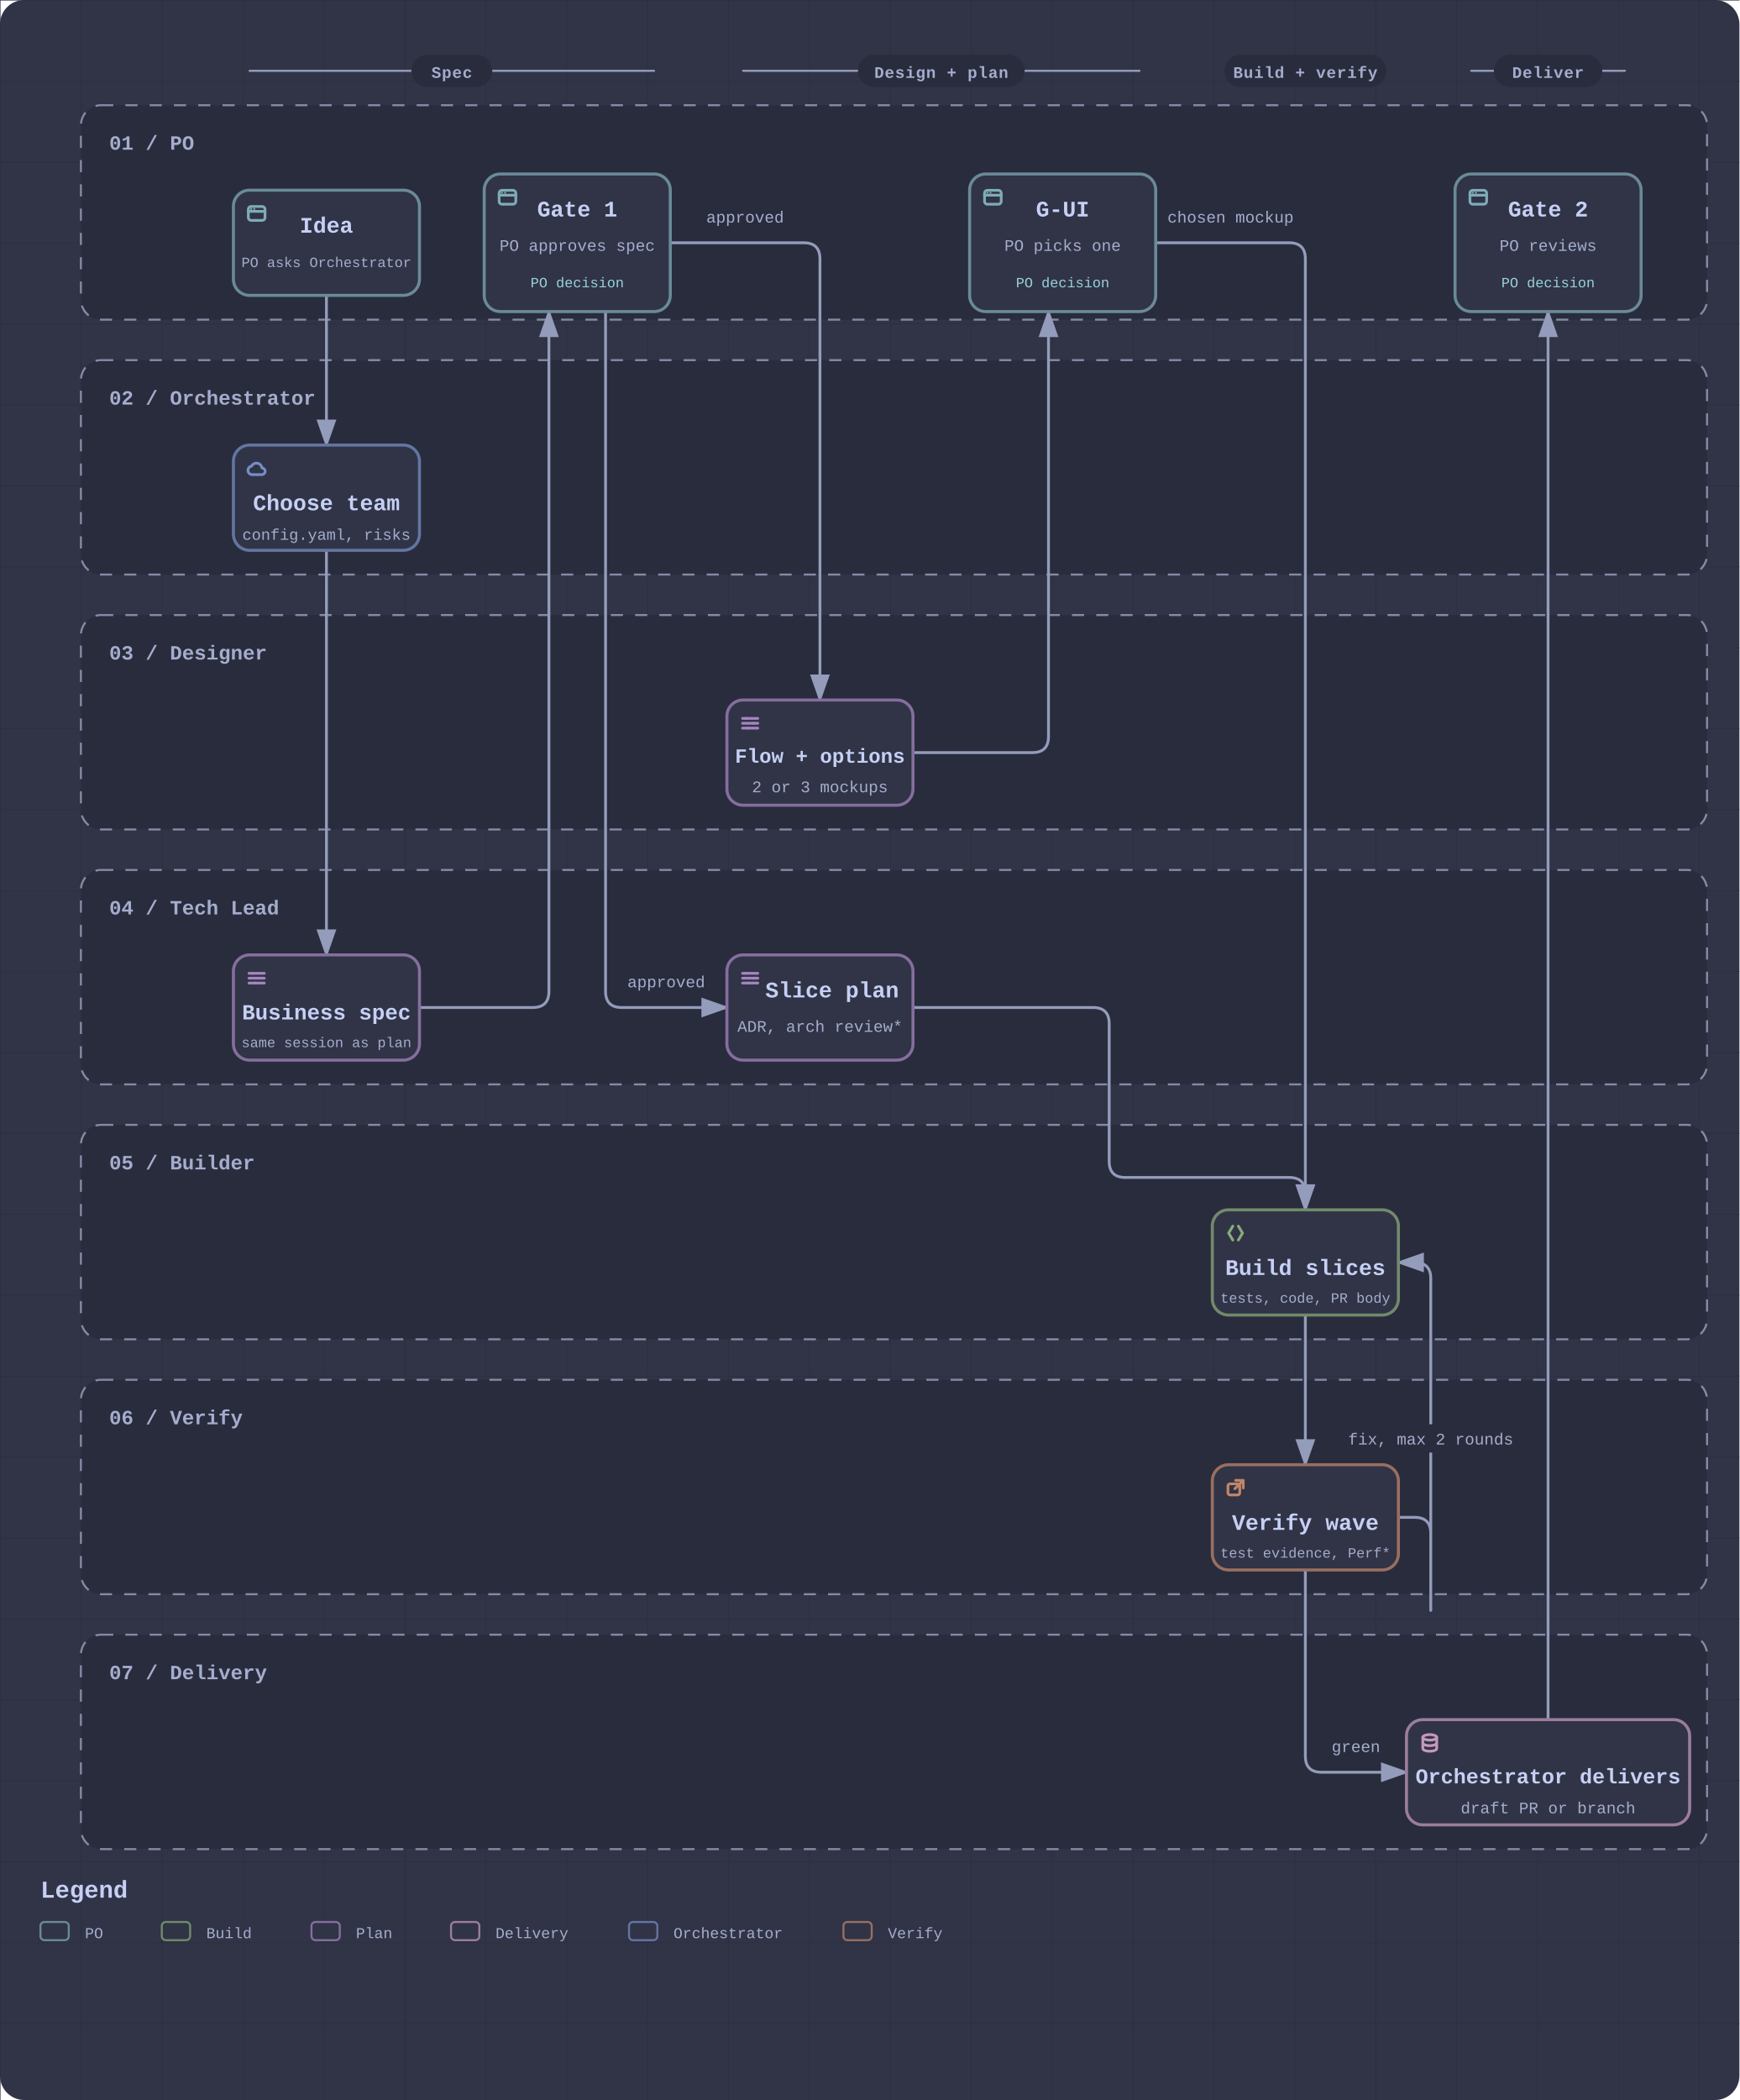
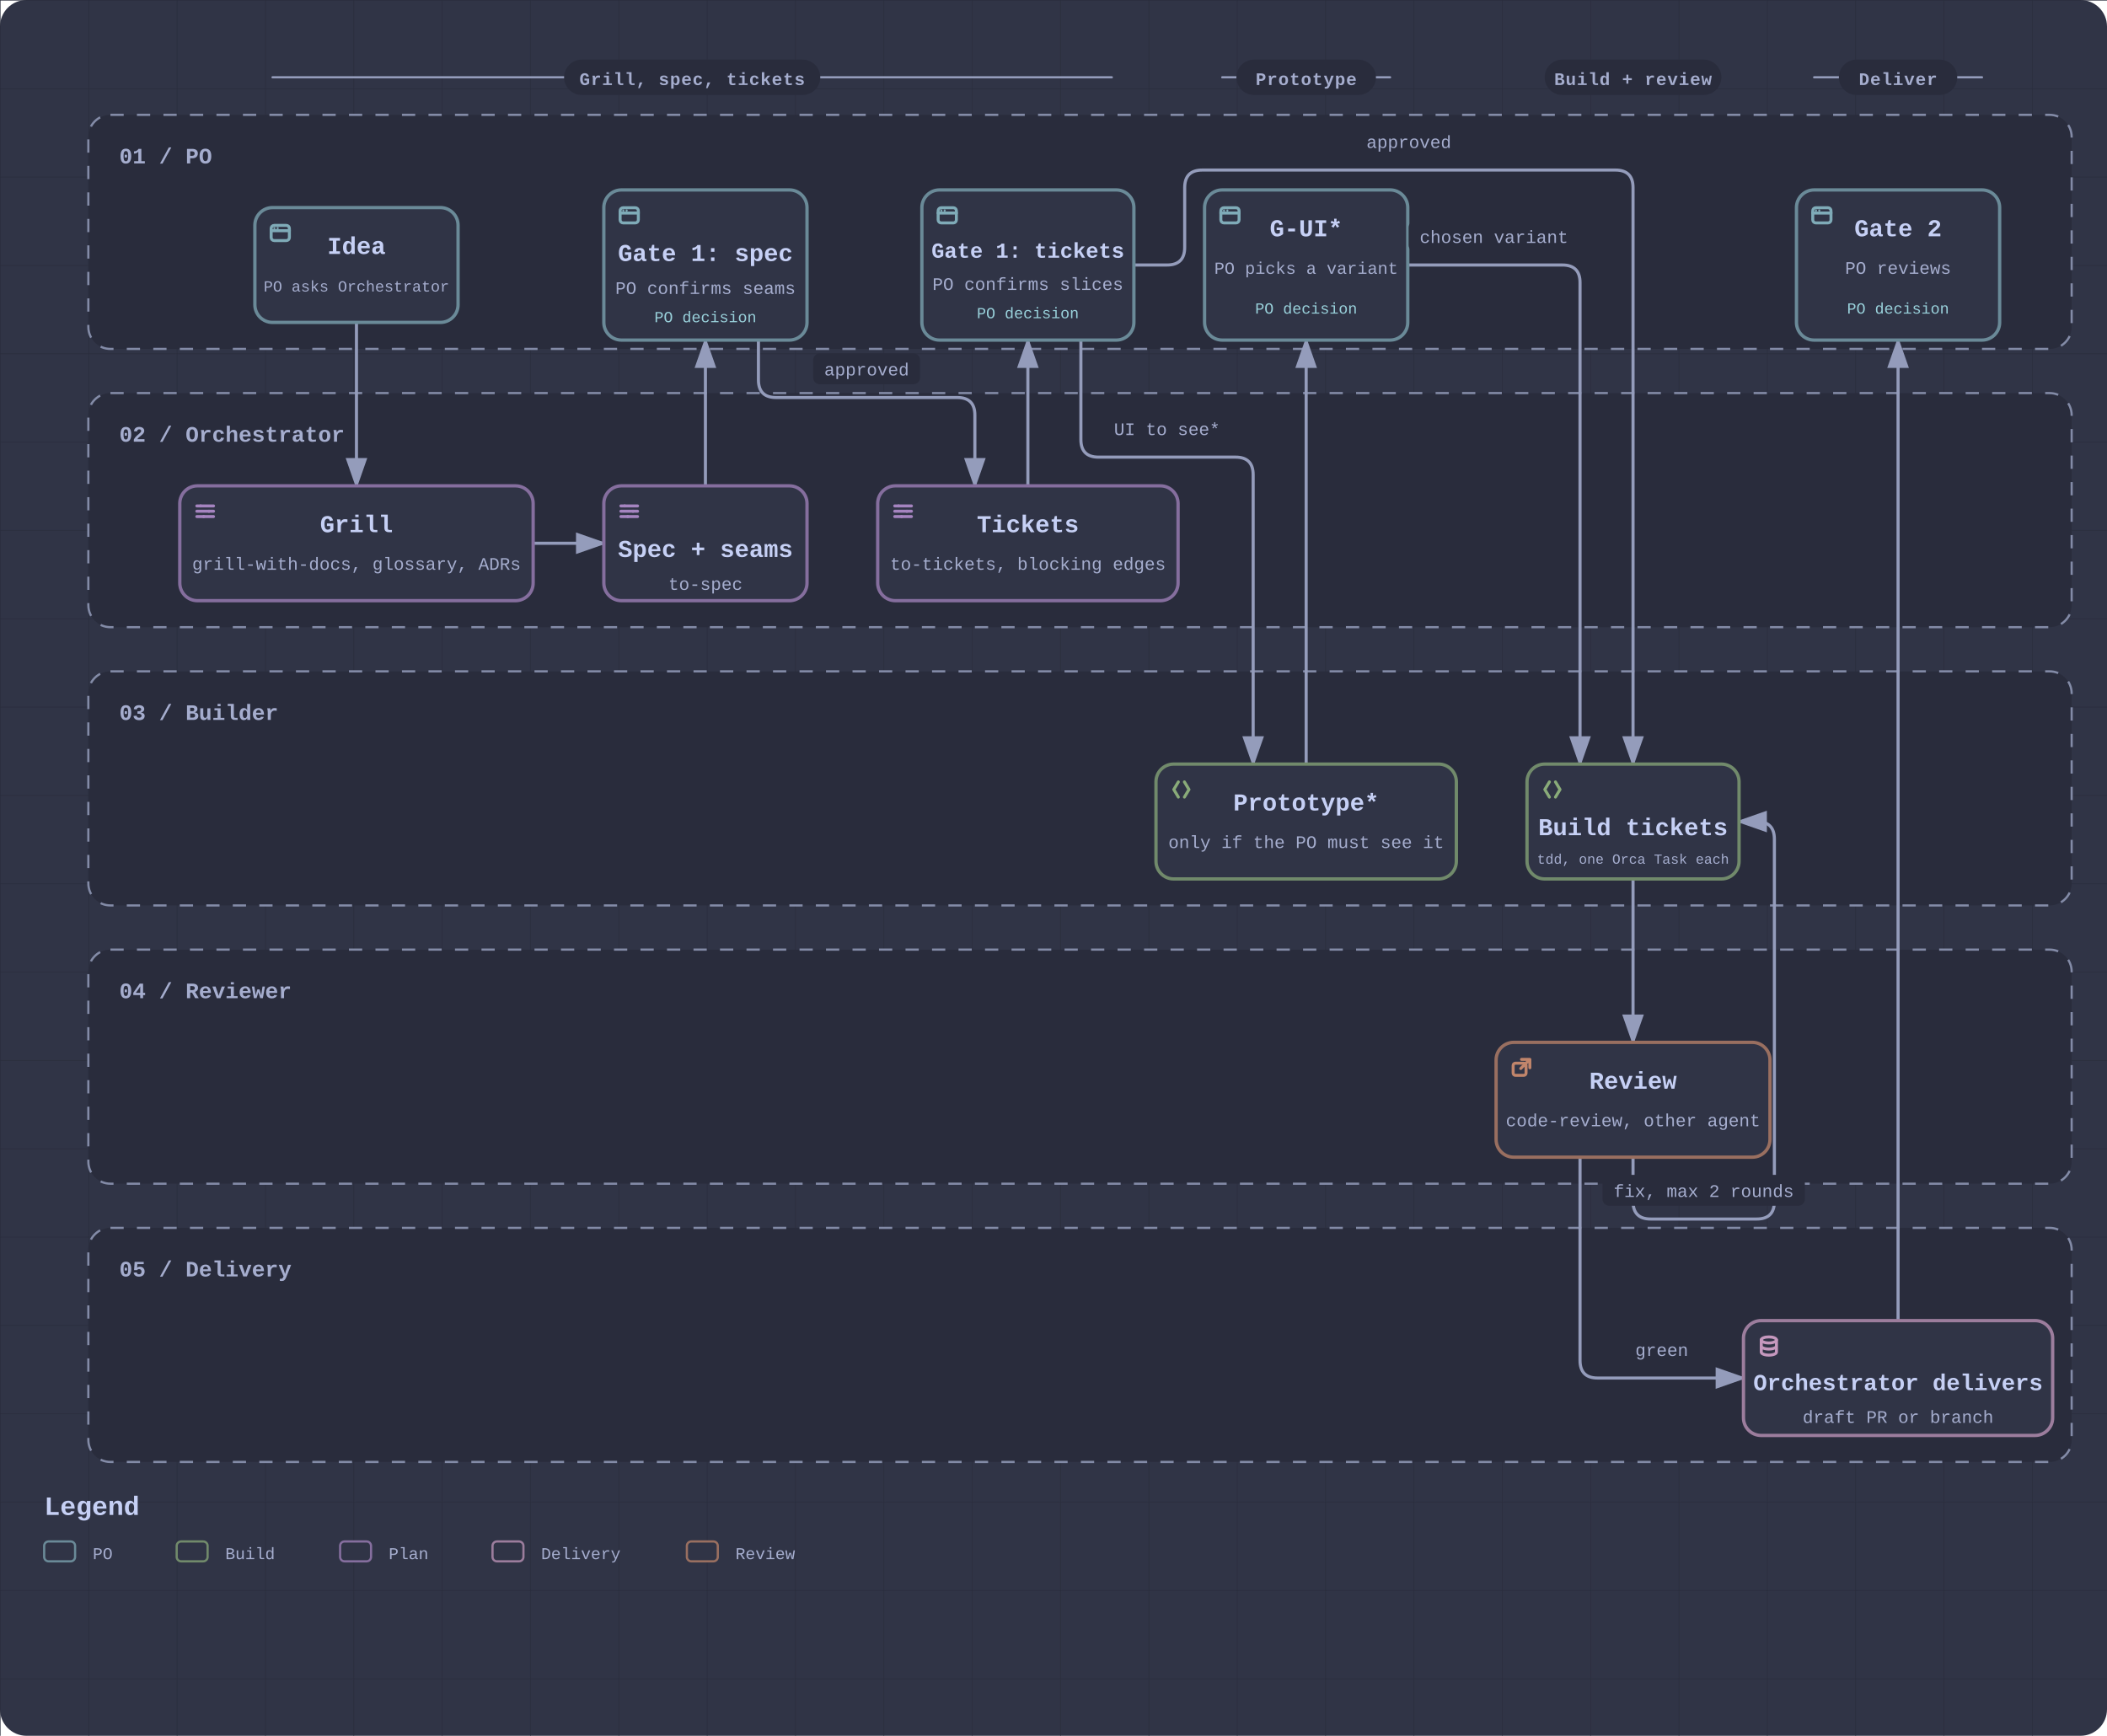
- <svg xmlns="http://www.w3.org/2000/svg" viewBox="0 0 860 1038" role="img" lang="en" aria-labelledby="dev-flow-archify-diagram-title dev-flow-archify-diagram-description" width="860" height="1038">
+ <svg xmlns="http://www.w3.org/2000/svg" viewBox="0 0 954 786" role="img" lang="en" aria-labelledby="dev-flow-archify-diagram-title dev-flow-archify-diagram-description" width="954" height="786">
  <style>
{ display: block; max-width: 100%; overflow-x: auto; overflow-y: hidden; }
svg { display: block; width: 100%; height: auto; max-width: none; margin: 0; background: none; font-family: ui-monospace, "SF Mono", Menlo, Consolas, "Liberation Mono", monospace; overflow: visible; }
.c-grid { stroke: #292c3c; fill: none; }
.c-mask { fill: #292c3c; stroke: none; }
.c-frontend { fill: #303446; stroke: #99d1db; }
.c-backend { fill: #303446; stroke: #a6d189; }
.c-database { fill: #303446; stroke: #f4b8e4; }
- .c-cloud { fill: #303446; stroke: #8caaee; }
.c-messagebus { fill: #303446; stroke: #ca9ee6; }
.c-external { fill: #303446; stroke: #ef9f76; }
.t-primary { fill: #c6d0f5; }
.t-muted { fill: #a5adce; }
.t-frontend { fill: #99d1db; }
svg .semantic-sigil { fill: none; stroke: currentColor; stroke-width: 1.35; stroke-linecap: round; stroke-linejoin: round; opacity: 0.76; }
svg .semantic-sigil &gt; * { vector-effect: non-scaling-stroke; }
svg .semantic-sigil .sigil-fill { fill: currentColor; stroke: none; }
svg .s-frontend { color: #99d1db; }
svg .s-backend { color: #a6d189; }
svg .s-database { color: #f4b8e4; }
- svg .s-cloud { color: #8caaee; }
svg .s-messagebus { color: #ca9ee6; }
svg .s-external { color: #ef9f76; }
.a-default { stroke: #949cbb; fill: none; }
.m-default { fill: #949cbb; }
.m-emphasis { fill: #babbf1; }
.m-security { fill: #8caaee; }
.m-dashed { fill: #f4b8e4; }
.c-lane { fill: #292c3c; stroke: #838ba7; stroke-dasharray: 6,6; }
rect.c-frontend { stroke: #6a8a98; }
rect.c-backend { stroke: #718a6b; }
rect.c-database { stroke: #9c7d9d; }
rect.c-messagebus { stroke: #856e9e; }
rect.c-external { stroke: #996f60; }
- rect.c-cloud { stroke: #6375a2; }
.m-dashed { fill: #ca9ee6; }
.m-emphasis { fill: #c6d0f5; }
</style>
-   <rect x="0" y="0" width="860" height="1038" rx="12" fill="#303446" />
+   <rect x="0" y="0" width="954" height="786" rx="12" fill="#303446" />
  <defs>
    <marker id="dev-flow-arrowhead" markerWidth="10" markerHeight="7" refX="9" refY="3.5" orient="auto">
      <polygon points="0 0, 10 3.5, 0 7" class="m-default" />
    </marker>
    <marker id="dev-flow-arrowhead-emphasis" markerWidth="10" markerHeight="7" refX="9" refY="3.5" orient="auto">
      <polygon points="0 0, 10 3.5, 0 7" class="m-emphasis" />
    </marker>
    <marker id="dev-flow-arrowhead-security" markerWidth="10" markerHeight="7" refX="9" refY="3.5" orient="auto">
      <polygon points="0 0, 10 3.5, 0 7" class="m-security" />
    </marker>
    <marker id="dev-flow-arrowhead-dashed" markerWidth="10" markerHeight="7" refX="9" refY="3.5" orient="auto">
      <polygon points="0 0, 10 3.5, 0 7" class="m-dashed" />
    </marker>
    <pattern id="dev-flow-grid" width="40" height="40" patternUnits="userSpaceOnUse">
      <path d="M 40 0 L 0 0 0 40" class="c-grid" stroke-width="0.5" />
    </pattern>
  </defs>
  <rect width="100%" height="100%" fill="url(#dev-flow-grid)" />
-   <rect x="40" y="52" width="804" height="106" rx="10" class="c-lane" stroke-width="1" />
+   <rect x="40" y="52" width="898" height="106" rx="10" class="c-lane" stroke-width="1" />
  <text x="54" y="74" class="t-muted" font-size="10" font-weight="600">01 / PO</text>
-   <rect x="40" y="178" width="804" height="106" rx="10" class="c-lane" stroke-width="1" />
+   <rect x="40" y="178" width="898" height="106" rx="10" class="c-lane" stroke-width="1" />
  <text x="54" y="200" class="t-muted" font-size="10" font-weight="600">02 / Orchestrator</text>
-   <rect x="40" y="304" width="804" height="106" rx="10" class="c-lane" stroke-width="1" />
-   <text x="54" y="326" class="t-muted" font-size="10" font-weight="600">03 / Designer</text>
-   <rect x="40" y="430" width="804" height="106" rx="10" class="c-lane" stroke-width="1" />
-   <text x="54" y="452" class="t-muted" font-size="10" font-weight="600">04 / Tech Lead</text>
-   <rect x="40" y="556" width="804" height="106" rx="10" class="c-lane" stroke-width="1" />
-   <text x="54" y="578" class="t-muted" font-size="10" font-weight="600">05 / Builder</text>
-   <rect x="40" y="682" width="804" height="106" rx="10" class="c-lane" stroke-width="1" />
-   <text x="54" y="704" class="t-muted" font-size="10" font-weight="600">06 / Verify</text>
-   <rect x="40" y="808" width="804" height="106" rx="10" class="c-lane" stroke-width="1" />
-   <text x="54" y="830" class="t-muted" font-size="10" font-weight="600">07 / Delivery</text>
-   <path d="M 123.4 35 H 323.4" class="a-default phase-rule" stroke-width="1" stroke-linecap="round" fill="none" />
-   <rect x="203.4" y="27" width="40" height="16" rx="8" class="c-mask phase-chip" />
-   <text x="223.4" y="38.5" class="t-muted" font-size="8" font-weight="600" text-anchor="middle" letter-spacing=".04em">Spec</text>
-   <path d="M 367.4 35 H 563.4" class="a-default phase-rule" stroke-width="1" stroke-linecap="round" fill="none" />
-   <rect x="424.2" y="27" width="82.4" height="16" rx="8" class="c-mask phase-chip" />
-   <text x="465.4" y="38.5" class="t-muted" font-size="8" font-weight="600" text-anchor="middle" letter-spacing=".04em">Design + plan</text>
-   <path d="M 607.4 35 H 683.4" class="a-default phase-rule" stroke-width="1" stroke-linecap="round" fill="none" />
-   <rect x="605.4" y="27" width="80" height="16" rx="8" class="c-mask phase-chip" />
-   <text x="645.4" y="38.5" class="t-muted" font-size="8" font-weight="600" text-anchor="middle" letter-spacing=".04em">Build + verify</text>
-   <path d="M 727.4 35 H 803.4" class="a-default phase-rule" stroke-width="1" stroke-linecap="round" fill="none" />
-   <rect x="738.6" y="27" width="53.6" height="16" rx="8" class="c-mask phase-chip" />
-   <text x="765.4" y="38.5" class="t-muted" font-size="8" font-weight="600" text-anchor="middle" letter-spacing=".04em">Deliver</text>
+   <rect x="40" y="304" width="898" height="106" rx="10" class="c-lane" stroke-width="1" />
+   <text x="54" y="326" class="t-muted" font-size="10" font-weight="600">03 / Builder</text>
+   <rect x="40" y="430" width="898" height="106" rx="10" class="c-lane" stroke-width="1" />
+   <text x="54" y="452" class="t-muted" font-size="10" font-weight="600">04 / Reviewer</text>
+   <rect x="40" y="556" width="898" height="106" rx="10" class="c-lane" stroke-width="1" />
+   <text x="54" y="578" class="t-muted" font-size="10" font-weight="600">05 / Delivery</text>
+   <path d="M 123.4 35 H 503.4" class="a-default phase-rule" stroke-width="1" stroke-linecap="round" fill="none" />
+   <rect x="255.4" y="27" width="116" height="16" rx="8" class="c-mask phase-chip" />
+   <text x="313.4" y="38.5" class="t-muted" font-size="8" font-weight="600" text-anchor="middle" letter-spacing=".04em">Grill, spec, tickets</text>
+   <path d="M 553.4 35 H 629.4" class="a-default phase-rule" stroke-width="1" stroke-linecap="round" fill="none" />
+   <rect x="559.8" y="27" width="63.2" height="16" rx="8" class="c-mask phase-chip" />
+   <text x="591.4" y="38.5" class="t-muted" font-size="8" font-weight="600" text-anchor="middle" letter-spacing=".04em">Prototype</text>
+   <path d="M 701.4 35 H 777.4" class="a-default phase-rule" stroke-width="1" stroke-linecap="round" fill="none" />
+   <rect x="699.4" y="27" width="80" height="16" rx="8" class="c-mask phase-chip" />
+   <text x="739.4" y="38.5" class="t-muted" font-size="8" font-weight="600" text-anchor="middle" letter-spacing=".04em">Build + review</text>
+   <path d="M 821.4 35 H 897.4" class="a-default phase-rule" stroke-width="1" stroke-linecap="round" fill="none" />
+   <rect x="832.6" y="27" width="53.6" height="16" rx="8" class="c-mask phase-chip" />
+   <text x="859.4" y="38.5" class="t-muted" font-size="8" font-weight="600" text-anchor="middle" letter-spacing=".04em">Deliver</text>
  <path d="M 161.4 146 L 161.4 220" class="a-default" style="--step: 0" stroke-width="1.4" marker-end="url(#dev-flow-arrowhead)" />
-   <path d="M 645.4 650 L 645.4 724" class="a-default" style="--step: 5" stroke-width="1.4" marker-end="url(#dev-flow-arrowhead)" />
-   <path d="M 765.4 850 L 765.4 154" class="a-default" style="--step: 7" stroke-width="1.4" marker-end="url(#dev-flow-arrowhead)" />
-   <path d="M 161.4 272 L 161.4 472" class="a-default" style="--step: 1" stroke-width="1.4" marker-end="url(#dev-flow-arrowhead)" />
-   <path d="M 691.4 750 L 699.4 750 Q 707.4 750 707.4 758 L 707.4 796 Q 707.4 804 707.4 796 L 707.4 632 Q 707.4 624 699.4 624 L 691.4 624" class="a-default" style="--step: 12" stroke-width="1.4" marker-end="url(#dev-flow-arrowhead)" />
-   <path d="M 331.4 120 L 397.4 120 Q 405.4 120 405.4 128 L 405.4 346" class="a-default" style="--step: 12" stroke-width="1.4" marker-end="url(#dev-flow-arrowhead)" />
-   <path d="M 299.4 154 L 299.4 490 Q 299.4 498 307.4 498 L 359.4 498" class="a-default" style="--step: 3" stroke-width="1.4" marker-end="url(#dev-flow-arrowhead)" />
-   <path d="M 571.4 120 L 637.4 120 Q 645.4 120 645.4 128 L 645.4 598" class="a-default" style="--step: 12" stroke-width="1.4" marker-end="url(#dev-flow-arrowhead)" />
-   <path d="M 451.4 372 L 510.4 372 Q 518.4 372 518.4 364 L 518.4 154" class="a-default" style="--step: 12" stroke-width="1.4" marker-end="url(#dev-flow-arrowhead)" />
-   <path d="M 451.4 498 L 540.4 498 Q 548.4 498 548.4 506 L 548.4 574 Q 548.4 582 556.4 582 L 637.4 582 Q 645.4 582 645.4 590 L 645.4 598" class="a-default" style="--step: 4" stroke-width="1.4" marker-end="url(#dev-flow-arrowhead)" />
-   <path d="M 207.4 498 L 263.4 498 Q 271.4 498 271.4 490 L 271.4 154" class="a-default" style="--step: 2" stroke-width="1.4" marker-end="url(#dev-flow-arrowhead)" />
-   <path d="M 645.4 776 L 645.4 868 Q 645.4 876 653.4 876 L 695.4 876" class="a-default" style="--step: 6" stroke-width="1.4" marker-end="url(#dev-flow-arrowhead)" />
+   <path d="M 739.4 398 L 739.4 472" class="a-default" style="--step: 6" stroke-width="1.4" marker-end="url(#dev-flow-arrowhead)" />
+   <path d="M 859.4 598 L 859.4 154" class="a-default" style="--step: 8" stroke-width="1.4" marker-end="url(#dev-flow-arrowhead)" />
+   <path d="M 739.4 524 L 739.4 544 Q 739.4 552 747.4 552 L 795.4 552 Q 803.4 552 803.4 544 L 803.4 380 Q 803.4 372 795.4 372 L 787.4 372" class="a-default" style="--step: 12" stroke-width="1.4" marker-end="url(#dev-flow-arrowhead)" />
+   <path d="M 513.4 120 L 528.4 120 Q 536.4 120 536.4 112 L 536.4 85 Q 536.4 77 544.4 77 L 731.4 77 Q 739.4 77 739.4 85 L 739.4 346" class="a-default" style="--step: 5" stroke-width="1.4" marker-end="url(#dev-flow-arrowhead)" />
+   <path d="M 489.4 154 L 489.4 199 Q 489.4 207 497.4 207 L 559.4 207 Q 567.4 207 567.4 215 L 567.4 346" class="a-default" style="--step: 12" stroke-width="1.4" marker-end="url(#dev-flow-arrowhead)" />
+   <path d="M 343.4 154 L 343.4 172 Q 343.4 180 351.4 180 L 433.4 180 Q 441.4 180 441.4 188 L 441.4 220" class="a-default" style="--step: 3" stroke-width="1.4" marker-end="url(#dev-flow-arrowhead)" />
+   <path d="M 241.4 246 L 273.4 246" class="a-default" style="--step: 1" stroke-width="1.4" marker-end="url(#dev-flow-arrowhead)" />
+   <path d="M 637.4 120 L 707.4 120 Q 715.4 120 715.4 128 L 715.4 346" class="a-default" style="--step: 12" stroke-width="1.4" marker-end="url(#dev-flow-arrowhead)" />
+   <path d="M 591.4 346 L 591.4 154" class="a-default" style="--step: 12" stroke-width="1.4" marker-end="url(#dev-flow-arrowhead)" />
+   <path d="M 319.4 220 L 319.4 154" class="a-default" style="--step: 2" stroke-width="1.4" marker-end="url(#dev-flow-arrowhead)" />
+   <path d="M 465.4 220 L 465.4 154" class="a-default" style="--step: 4" stroke-width="1.4" marker-end="url(#dev-flow-arrowhead)" />
+   <path d="M 715.4 524 L 715.4 616 Q 715.4 624 723.4 624 L 789.4 624" class="a-default" style="--step: 7" stroke-width="1.4" marker-end="url(#dev-flow-arrowhead)" />
  <g id="dev-flow-node-idea">
    <rect x="115.4" y="94" width="92" height="52" rx="8" class="c-mask" />
    <rect x="115.4" y="94" width="92" height="52" rx="8" class="c-frontend" style="--step: 0" stroke-width="1.5" />
    <g aria-hidden="true" class="semantic-sigil s-frontend" transform="translate(121.4 100) scale(0.6875)">
      <rect x="2" y="3" width="12" height="10" rx="2" />
      <path d="M2 6.5h12" />
      <circle cx="4.1" cy="4.8" r=".7" class="sigil-fill" />
      <circle cx="6.3" cy="4.8" r=".7" class="sigil-fill" />
    </g>
    <text x="161.4" y="115" class="t-primary" font-size="11" font-weight="600" text-anchor="middle">Idea</text>
    <text x="161.4" y="132" class="t-muted" font-size="7" text-anchor="middle">PO asks Orchestrator</text>
  </g>
-   <g id="dev-flow-node-gate1">
-     <rect x="239.4" y="86" width="92" height="68" rx="8" class="c-mask" />
-     <rect x="239.4" y="86" width="92" height="68" rx="8" class="c-frontend" style="--step: 3" stroke-width="1.5" />
-     <g aria-hidden="true" class="semantic-sigil s-frontend" transform="translate(245.4 92) scale(0.6875)">
-       <rect x="2" y="3" width="12" height="10" rx="2" />
-       <path d="M2 6.5h12" />
-       <circle cx="4.1" cy="4.8" r=".7" class="sigil-fill" />
-       <circle cx="6.3" cy="4.8" r=".7" class="sigil-fill" />
-     </g>
-     <text x="285.4" y="107" class="t-primary" font-size="11" font-weight="600" text-anchor="middle">Gate 1</text>
-     <text x="285.4" y="124" class="t-muted" font-size="8" text-anchor="middle">PO approves spec</text>
-     <text x="285.4" y="142" class="t-frontend" font-size="7" text-anchor="middle">PO decision</text>
+   <g id="dev-flow-node-gate1a">
+     <rect x="273.4" y="86" width="92" height="68" rx="8" class="c-mask" />
+     <rect x="273.4" y="86" width="92" height="68" rx="8" class="c-frontend" style="--step: 3" stroke-width="1.5" />
+     <g aria-hidden="true" class="semantic-sigil s-frontend" transform="translate(279.4 92) scale(0.6875)">
+       <rect x="2" y="3" width="12" height="10" rx="2" />
+       <path d="M2 6.5h12" />
+       <circle cx="4.1" cy="4.8" r=".7" class="sigil-fill" />
+       <circle cx="6.3" cy="4.8" r=".7" class="sigil-fill" />
+     </g>
+     <text x="319.4" y="118.2" class="t-primary" font-size="11" font-weight="600" text-anchor="middle">Gate 1: spec</text>
+     <text x="319.4" y="133.1" class="t-muted" font-size="8" text-anchor="middle">PO confirms seams</text>
+     <text x="319.4" y="145.9" class="t-frontend" font-size="7" text-anchor="middle">PO decision</text>
+   </g>
+   <g id="dev-flow-node-gate1b">
+     <rect x="417.4" y="86" width="96" height="68" rx="8" class="c-mask" />
+     <rect x="417.4" y="86" width="96" height="68" rx="8" class="c-frontend" style="--step: 5" stroke-width="1.5" />
+     <g aria-hidden="true" class="semantic-sigil s-frontend" transform="translate(423.4 92) scale(0.6875)">
+       <rect x="2" y="3" width="12" height="10" rx="2" />
+       <path d="M2 6.5h12" />
+       <circle cx="4.1" cy="4.8" r=".7" class="sigil-fill" />
+       <circle cx="6.3" cy="4.8" r=".7" class="sigil-fill" />
+     </g>
+     <text x="465.4" y="116.7" class="t-primary" font-size="9.7" font-weight="600" text-anchor="middle">Gate 1: tickets</text>
+     <text x="465.4" y="131.3" class="t-muted" font-size="8" text-anchor="middle">PO confirms slices</text>
+     <text x="465.4" y="144.1" class="t-frontend" font-size="7" text-anchor="middle">PO decision</text>
  </g>
  <g id="dev-flow-node-gui">
-     <rect x="479.4" y="86" width="92" height="68" rx="8" class="c-mask" />
-     <rect x="479.4" y="86" width="92" height="68" rx="8" class="c-frontend" style="--step: 11" stroke-width="1.5" />
-     <g aria-hidden="true" class="semantic-sigil s-frontend" transform="translate(485.4 92) scale(0.6875)">
-       <rect x="2" y="3" width="12" height="10" rx="2" />
-       <path d="M2 6.5h12" />
-       <circle cx="4.1" cy="4.8" r=".7" class="sigil-fill" />
-       <circle cx="6.3" cy="4.8" r=".7" class="sigil-fill" />
-     </g>
-     <text x="525.4" y="107" class="t-primary" font-size="11" font-weight="600" text-anchor="middle">G-UI</text>
-     <text x="525.4" y="124" class="t-muted" font-size="8" text-anchor="middle">PO picks one</text>
-     <text x="525.4" y="142" class="t-frontend" font-size="7" text-anchor="middle">PO decision</text>
+     <rect x="545.4" y="86" width="92" height="68" rx="8" class="c-mask" />
+     <rect x="545.4" y="86" width="92" height="68" rx="8" class="c-frontend" style="--step: 12" stroke-width="1.5" />
+     <g aria-hidden="true" class="semantic-sigil s-frontend" transform="translate(551.4 92) scale(0.6875)">
+       <rect x="2" y="3" width="12" height="10" rx="2" />
+       <path d="M2 6.5h12" />
+       <circle cx="4.1" cy="4.8" r=".7" class="sigil-fill" />
+       <circle cx="6.3" cy="4.8" r=".7" class="sigil-fill" />
+     </g>
+     <text x="591.4" y="107" class="t-primary" font-size="11" font-weight="600" text-anchor="middle">G-UI*</text>
+     <text x="591.4" y="124" class="t-muted" font-size="7.7" text-anchor="middle">PO picks a variant</text>
+     <text x="591.4" y="142" class="t-frontend" font-size="7" text-anchor="middle">PO decision</text>
  </g>
  <g id="dev-flow-node-gate2">
-     <rect x="719.4" y="86" width="92" height="68" rx="8" class="c-mask" />
-     <rect x="719.4" y="86" width="92" height="68" rx="8" class="c-frontend" style="--step: 8" stroke-width="1.5" />
-     <g aria-hidden="true" class="semantic-sigil s-frontend" transform="translate(725.4 92) scale(0.6875)">
-       <rect x="2" y="3" width="12" height="10" rx="2" />
-       <path d="M2 6.5h12" />
-       <circle cx="4.1" cy="4.8" r=".7" class="sigil-fill" />
-       <circle cx="6.3" cy="4.8" r=".7" class="sigil-fill" />
-     </g>
-     <text x="765.4" y="107" class="t-primary" font-size="11" font-weight="600" text-anchor="middle">Gate 2</text>
-     <text x="765.4" y="124" class="t-muted" font-size="8" text-anchor="middle">PO reviews</text>
-     <text x="765.4" y="142" class="t-frontend" font-size="7" text-anchor="middle">PO decision</text>
-   </g>
-   <g id="dev-flow-node-size">
-     <rect x="115.4" y="220" width="92" height="52" rx="8" class="c-mask" />
-     <rect x="115.4" y="220" width="92" height="52" rx="8" class="c-cloud" style="--step: 1" stroke-width="1.5" />
-     <g aria-hidden="true" class="semantic-sigil s-cloud" transform="translate(121.4 226) scale(0.6875)">
-       <path d="M4.3 12.5h7.3a2.4 2.4 0 0 0 .2-4.8 4 4 0 0 0-7.5-1.3A3.1 3.1 0 0 0 4.3 12.5Z" />
-     </g>
-     <text x="161.4" y="252.2" class="t-primary" font-size="11" font-weight="600" text-anchor="middle">Choose team</text>
-     <text x="161.4" y="266.8" class="t-muted" font-size="7.7" text-anchor="middle">config.yaml, risks</text>
-   </g>
-   <g id="dev-flow-node-options">
-     <rect x="359.4" y="346" width="92" height="52" rx="8" class="c-mask" />
-     <rect x="359.4" y="346" width="92" height="52" rx="8" class="c-messagebus" style="--step: 12" stroke-width="1.5" />
-     <g aria-hidden="true" class="semantic-sigil s-messagebus" transform="translate(365.4 352) scale(0.6875)">
+     <rect x="813.4" y="86" width="92" height="68" rx="8" class="c-mask" />
+     <rect x="813.4" y="86" width="92" height="68" rx="8" class="c-frontend" style="--step: 9" stroke-width="1.5" />
+     <g aria-hidden="true" class="semantic-sigil s-frontend" transform="translate(819.4 92) scale(0.6875)">
+       <rect x="2" y="3" width="12" height="10" rx="2" />
+       <path d="M2 6.5h12" />
+       <circle cx="4.1" cy="4.8" r=".7" class="sigil-fill" />
+       <circle cx="6.3" cy="4.8" r=".7" class="sigil-fill" />
+     </g>
+     <text x="859.4" y="107" class="t-primary" font-size="11" font-weight="600" text-anchor="middle">Gate 2</text>
+     <text x="859.4" y="124" class="t-muted" font-size="8" text-anchor="middle">PO reviews</text>
+     <text x="859.4" y="142" class="t-frontend" font-size="7" text-anchor="middle">PO decision</text>
+   </g>
+   <g id="dev-flow-node-grill">
+     <rect x="81.4" y="220" width="160" height="52" rx="8" class="c-mask" />
+     <rect x="81.4" y="220" width="160" height="52" rx="8" class="c-messagebus" style="--step: 1" stroke-width="1.5" />
+     <g aria-hidden="true" class="semantic-sigil s-messagebus" transform="translate(87.4 226) scale(0.6875)">
      <path d="M2.5 4.5h11M2.5 8h11M2.5 11.5h11" />
      <circle cx="5" cy="4.5" r="1" class="sigil-fill" />
      <circle cx="10.5" cy="8" r="1" class="sigil-fill" />
      <circle cx="7" cy="11.5" r="1" class="sigil-fill" />
    </g>
-     <text x="405.4" y="377" class="t-primary" font-size="10" font-weight="600" text-anchor="middle">Flow + options</text>
-     <text x="405.4" y="391.6" class="t-muted" font-size="8" text-anchor="middle">2 or 3 mockups</text>
+     <text x="161.4" y="241" class="t-primary" font-size="11" font-weight="600" text-anchor="middle">Grill</text>
+     <text x="161.4" y="258" class="t-muted" font-size="8" text-anchor="middle">grill-with-docs, glossary, ADRs</text>
  </g>
  <g id="dev-flow-node-spec">
-     <rect x="115.4" y="472" width="92" height="52" rx="8" class="c-mask" />
-     <rect x="115.4" y="472" width="92" height="52" rx="8" class="c-messagebus" style="--step: 2" stroke-width="1.5" />
-     <g aria-hidden="true" class="semantic-sigil s-messagebus" transform="translate(121.4 478) scale(0.6875)">
+     <rect x="273.4" y="220" width="92" height="52" rx="8" class="c-mask" />
+     <rect x="273.4" y="220" width="92" height="52" rx="8" class="c-messagebus" style="--step: 2" stroke-width="1.5" />
+     <g aria-hidden="true" class="semantic-sigil s-messagebus" transform="translate(279.4 226) scale(0.6875)">
      <path d="M2.5 4.5h11M2.5 8h11M2.5 11.5h11" />
      <circle cx="5" cy="4.5" r="1" class="sigil-fill" />
      <circle cx="10.5" cy="8" r="1" class="sigil-fill" />
      <circle cx="7" cy="11.5" r="1" class="sigil-fill" />
    </g>
-     <text x="161.4" y="503.9" class="t-primary" font-size="10.7" font-weight="600" text-anchor="middle">Business spec</text>
-     <text x="161.4" y="517.6" class="t-muted" font-size="7" text-anchor="middle">same session as plan</text>
-   </g>
-   <g id="dev-flow-node-plan">
-     <rect x="359.4" y="472" width="92" height="52" rx="8" class="c-mask" />
-     <rect x="359.4" y="472" width="92" height="52" rx="8" class="c-messagebus" style="--step: 4" stroke-width="1.5" />
-     <g aria-hidden="true" class="semantic-sigil s-messagebus" transform="translate(365.4 478) scale(0.6875)">
+     <text x="319.4" y="252.2" class="t-primary" font-size="11" font-weight="600" text-anchor="middle">Spec + seams</text>
+     <text x="319.4" y="267.1" class="t-muted" font-size="8" text-anchor="middle">to-spec</text>
+   </g>
+   <g id="dev-flow-node-tickets">
+     <rect x="397.4" y="220" width="136" height="52" rx="8" class="c-mask" />
+     <rect x="397.4" y="220" width="136" height="52" rx="8" class="c-messagebus" style="--step: 4" stroke-width="1.5" />
+     <g aria-hidden="true" class="semantic-sigil s-messagebus" transform="translate(403.4 226) scale(0.6875)">
      <path d="M2.5 4.5h11M2.5 8h11M2.5 11.5h11" />
      <circle cx="5" cy="4.5" r="1" class="sigil-fill" />
      <circle cx="10.5" cy="8" r="1" class="sigil-fill" />
      <circle cx="7" cy="11.5" r="1" class="sigil-fill" />
    </g>
-     <text x="411.4" y="493" class="t-primary" font-size="11" font-weight="600" text-anchor="middle">Slice plan</text>
-     <text x="405.4" y="510" class="t-muted" font-size="8" text-anchor="middle">ADR, arch review*</text>
+     <text x="465.4" y="241" class="t-primary" font-size="11" font-weight="600" text-anchor="middle">Tickets</text>
+     <text x="465.4" y="258" class="t-muted" font-size="8" text-anchor="middle">to-tickets, blocking edges</text>
+   </g>
+   <g id="dev-flow-node-proto">
+     <rect x="523.4" y="346" width="136" height="52" rx="8" class="c-mask" />
+     <rect x="523.4" y="346" width="136" height="52" rx="8" class="c-backend" style="--step: 12" stroke-width="1.5" />
+     <g aria-hidden="true" class="semantic-sigil s-backend" transform="translate(529.4 352) scale(0.6875)">
+       <path d="M6 3 3 8l3 5M10 3l3 5-3 5" />
+     </g>
+     <text x="591.4" y="367" class="t-primary" font-size="11" font-weight="600" text-anchor="middle">Prototype*</text>
+     <text x="591.4" y="384" class="t-muted" font-size="8" text-anchor="middle">only if the PO must see it</text>
  </g>
  <g id="dev-flow-node-build">
-     <rect x="599.4" y="598" width="92" height="52" rx="8" class="c-mask" />
-     <rect x="599.4" y="598" width="92" height="52" rx="8" class="c-backend" style="--step: 5" stroke-width="1.5" />
-     <g aria-hidden="true" class="semantic-sigil s-backend" transform="translate(605.4 604) scale(0.6875)">
+     <rect x="691.4" y="346" width="96" height="52" rx="8" class="c-mask" />
+     <rect x="691.4" y="346" width="96" height="52" rx="8" class="c-backend" style="--step: 6" stroke-width="1.5" />
+     <g aria-hidden="true" class="semantic-sigil s-backend" transform="translate(697.4 352) scale(0.6875)">
      <path d="M6 3 3 8l3 5M10 3l3 5-3 5" />
    </g>
-     <text x="645.4" y="630.2" class="t-primary" font-size="11" font-weight="600" text-anchor="middle">Build slices</text>
-     <text x="645.4" y="643.9" class="t-muted" font-size="7" text-anchor="middle">tests, code, PR body</text>
+     <text x="739.4" y="378.2" class="t-primary" font-size="11" font-weight="600" text-anchor="middle">Build tickets</text>
+     <text x="739.4" y="391.1" class="t-muted" font-size="6.3" text-anchor="middle">tdd, one Orca Task each</text>
  </g>
  <g id="dev-flow-node-verify">
-     <rect x="599.4" y="724" width="92" height="52" rx="8" class="c-mask" />
-     <rect x="599.4" y="724" width="92" height="52" rx="8" class="c-external" style="--step: 6" stroke-width="1.5" />
-     <g aria-hidden="true" class="semantic-sigil s-external" transform="translate(605.4 730) scale(0.6875)">
+     <rect x="677.4" y="472" width="124" height="52" rx="8" class="c-mask" />
+     <rect x="677.4" y="472" width="124" height="52" rx="8" class="c-external" style="--step: 7" stroke-width="1.5" />
+     <g aria-hidden="true" class="semantic-sigil s-external" transform="translate(683.4 478) scale(0.6875)">
      <rect x="2.5" y="5" width="8.5" height="8" rx="1.5" />
      <path d="M8 2.5h5.5V8M13.5 2.5 7.5 8.5" />
    </g>
-     <text x="645.4" y="756.2" class="t-primary" font-size="11" font-weight="600" text-anchor="middle">Verify wave</text>
-     <text x="645.4" y="769.9" class="t-muted" font-size="7" text-anchor="middle">test evidence, Perf*</text>
+     <text x="739.4" y="493" class="t-primary" font-size="11" font-weight="600" text-anchor="middle">Review</text>
+     <text x="739.4" y="510" class="t-muted" font-size="8" text-anchor="middle">code-review, other agent</text>
  </g>
  <g id="dev-flow-node-deliver">
-     <rect x="695.4" y="850" width="140" height="52" rx="8" class="c-mask" />
-     <rect x="695.4" y="850" width="140" height="52" rx="8" class="c-database" style="--step: 7" stroke-width="1.5" />
-     <g aria-hidden="true" class="semantic-sigil s-database" transform="translate(701.4 856) scale(0.6875)">
+     <rect x="789.4" y="598" width="140" height="52" rx="8" class="c-mask" />
+     <rect x="789.4" y="598" width="140" height="52" rx="8" class="c-database" style="--step: 8" stroke-width="1.5" />
+     <g aria-hidden="true" class="semantic-sigil s-database" transform="translate(795.4 604) scale(0.6875)">
      <ellipse cx="8" cy="4" rx="5" ry="2" />
      <path d="M3 4v8c0 1.1 2.2 2 5 2s5-.9 5-2V4M3 8c0 1.1 2.2 2 5 2s5-.9 5-2" />
    </g>
-     <text x="765.4" y="881.5" class="t-primary" font-size="10.4" font-weight="600" text-anchor="middle">Orchestrator delivers</text>
-     <text x="765.4" y="896.3" class="t-muted" font-size="8" text-anchor="middle">draft PR or branch</text>
-   </g>
-   <g>
-     <rect x="661.6" y="704" width="91.6" height="14" rx="3" class="c-mask" />
-     <text x="707.4" y="714" class="t-muted" font-size="8" text-anchor="middle">fix, max 2 rounds</text>
-   </g>
-   <g>
-     <rect x="344.2" y="100" width="48.4" height="14" rx="3" class="c-mask" />
-     <text x="368.4" y="110" class="t-muted" font-size="8" text-anchor="middle">approved</text>
-   </g>
-   <g>
-     <rect x="305.2" y="478" width="48.4" height="14" rx="3" class="c-mask" />
-     <text x="329.4" y="488" class="t-muted" font-size="8" text-anchor="middle">approved</text>
-   </g>
-   <g>
-     <rect x="572.2" y="100" width="72.4" height="14" rx="3" class="c-mask" />
-     <text x="608.4" y="110" class="t-muted" font-size="8" text-anchor="middle">chosen mockup</text>
-   </g>
-   <g>
-     <rect x="653.4" y="856" width="34" height="14" rx="3" class="c-mask" />
-     <text x="670.4" y="866" class="t-muted" font-size="8" text-anchor="middle">green</text>
-   </g>
-   <g>
-     <text x="20" y="938" class="t-primary" font-size="12" font-weight="650">Legend</text>
-     <g>
-       <rect x="20" y="950" width="14" height="9" rx="2" class="c-frontend" stroke-width="1" />
-       <text x="42" y="958" class="t-muted" font-size="7.5" font-weight="500">PO</text>
-     </g>
-     <g>
-       <rect x="80" y="950" width="14" height="9" rx="2" class="c-backend" stroke-width="1" />
-       <text x="102" y="958" class="t-muted" font-size="7.5" font-weight="500">Build</text>
-     </g>
-     <g>
-       <rect x="154" y="950" width="14" height="9" rx="2" class="c-messagebus" stroke-width="1" />
-       <text x="176" y="958" class="t-muted" font-size="7.5" font-weight="500">Plan</text>
-     </g>
-     <g>
-       <rect x="223" y="950" width="14" height="9" rx="2" class="c-database" stroke-width="1" />
-       <text x="245" y="958" class="t-muted" font-size="7.5" font-weight="500">Delivery</text>
-     </g>
-     <g>
-       <rect x="311" y="950" width="14" height="9" rx="2" class="c-cloud" stroke-width="1" />
-       <text x="333" y="958" class="t-muted" font-size="7.5" font-weight="500">Orchestrator</text>
-     </g>
-     <g>
-       <rect x="417" y="950" width="14" height="9" rx="2" class="c-external" stroke-width="1" />
-       <text x="439" y="958" class="t-muted" font-size="7.5" font-weight="500">Verify</text>
+     <text x="859.4" y="629.5" class="t-primary" font-size="10.4" font-weight="600" text-anchor="middle">Orchestrator delivers</text>
+     <text x="859.4" y="644.3" class="t-muted" font-size="8" text-anchor="middle">draft PR or branch</text>
+   </g>
+   <g>
+     <rect x="725.6" y="532" width="91.6" height="14" rx="3" class="c-mask" />
+     <text x="771.4" y="542" class="t-muted" font-size="8" text-anchor="middle">fix, max 2 rounds</text>
+   </g>
+   <g>
+     <rect x="613.7" y="57" width="48.4" height="14" rx="3" class="c-mask" />
+     <text x="637.9" y="67" class="t-muted" font-size="8" text-anchor="middle">approved</text>
+   </g>
+   <g>
+     <rect x="499.4" y="187" width="58" height="14" rx="3" class="c-mask" />
+     <text x="528.4" y="197" class="t-muted" font-size="8" text-anchor="middle">UI to see*</text>
+   </g>
+   <g>
+     <rect x="368.2" y="160" width="48.4" height="14" rx="3" class="c-mask" />
+     <text x="392.4" y="170" class="t-muted" font-size="8" text-anchor="middle">approved</text>
+   </g>
+   <g>
+     <rect x="637.8" y="100" width="77.2" height="14" rx="3" class="c-mask" />
+     <text x="676.4" y="110" class="t-muted" font-size="8" text-anchor="middle">chosen variant</text>
+   </g>
+   <g>
+     <rect x="735.4" y="604" width="34" height="14" rx="3" class="c-mask" />
+     <text x="752.4" y="614" class="t-muted" font-size="8" text-anchor="middle">green</text>
+   </g>
+   <g>
+     <text x="20" y="686" class="t-primary" font-size="12" font-weight="650">Legend</text>
+     <g>
+       <rect x="20" y="698" width="14" height="9" rx="2" class="c-frontend" stroke-width="1" />
+       <text x="42" y="706" class="t-muted" font-size="7.5" font-weight="500">PO</text>
+     </g>
+     <g>
+       <rect x="80" y="698" width="14" height="9" rx="2" class="c-backend" stroke-width="1" />
+       <text x="102" y="706" class="t-muted" font-size="7.5" font-weight="500">Build</text>
+     </g>
+     <g>
+       <rect x="154" y="698" width="14" height="9" rx="2" class="c-messagebus" stroke-width="1" />
+       <text x="176" y="706" class="t-muted" font-size="7.5" font-weight="500">Plan</text>
+     </g>
+     <g>
+       <rect x="223" y="698" width="14" height="9" rx="2" class="c-database" stroke-width="1" />
+       <text x="245" y="706" class="t-muted" font-size="7.5" font-weight="500">Delivery</text>
+     </g>
+     <g>
+       <rect x="311" y="698" width="14" height="9" rx="2" class="c-external" stroke-width="1" />
+       <text x="333" y="706" class="t-muted" font-size="7.5" font-weight="500">Review</text>
    </g>
  </g>
</svg>
